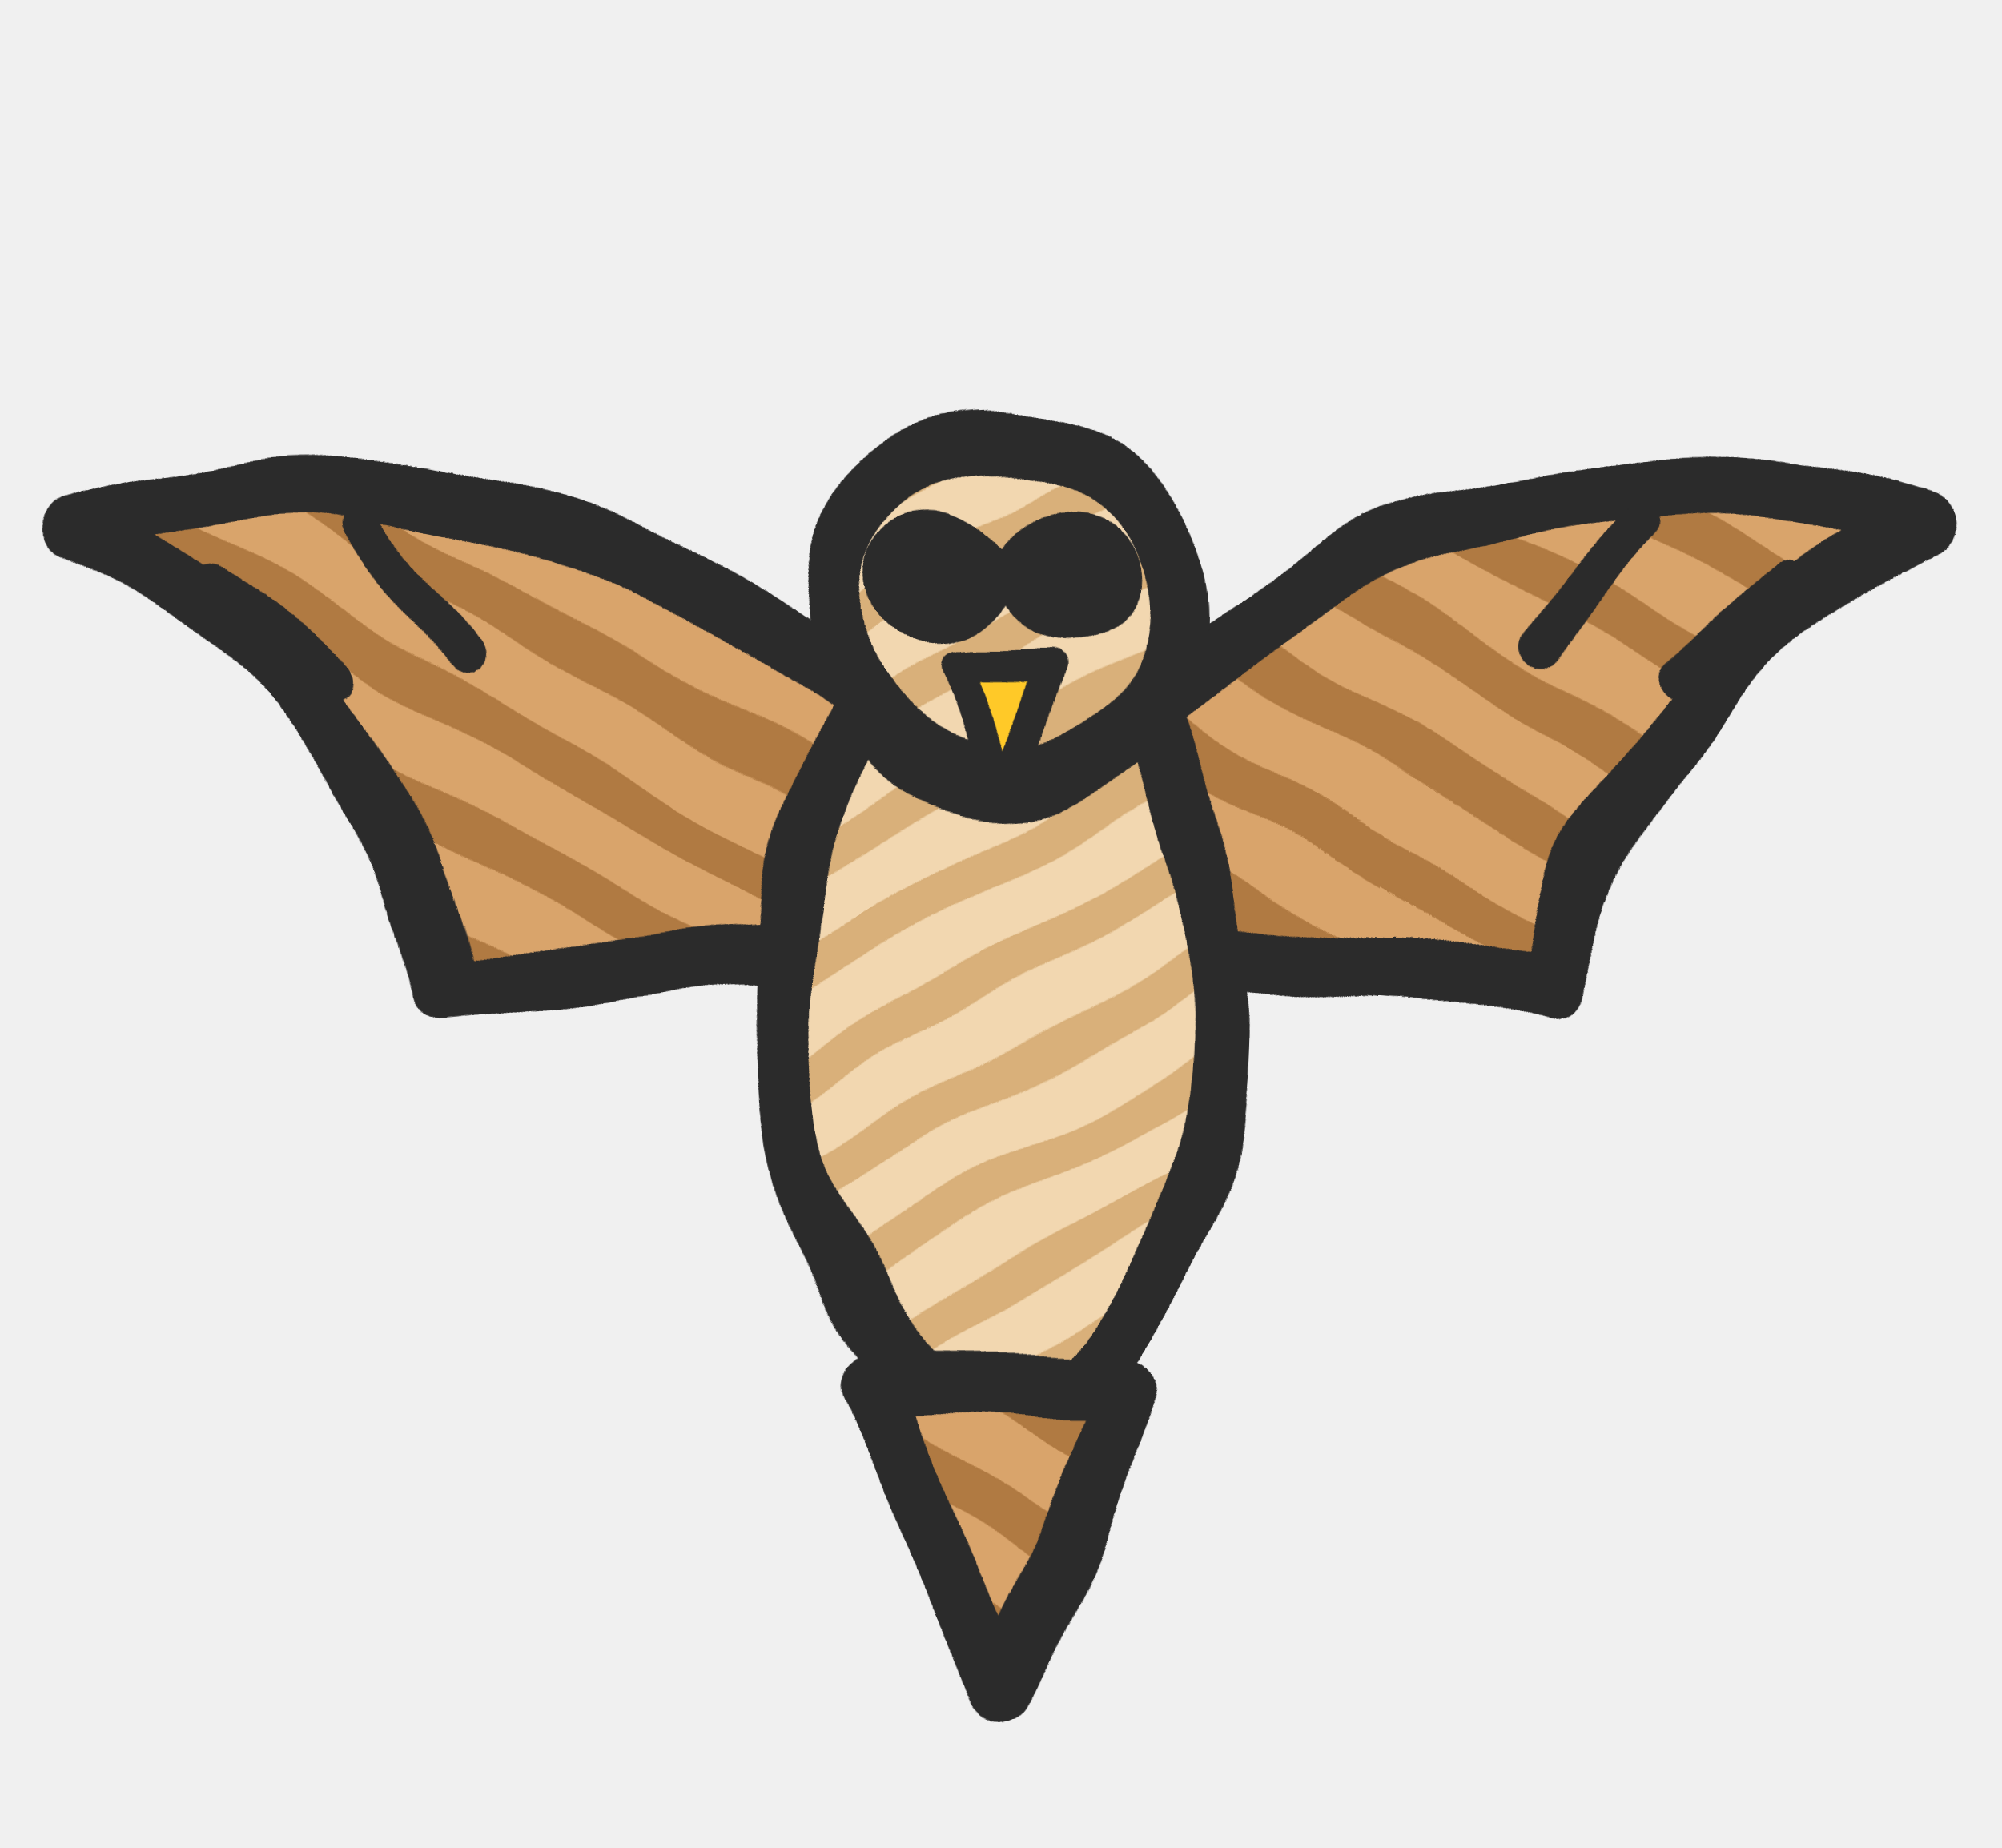
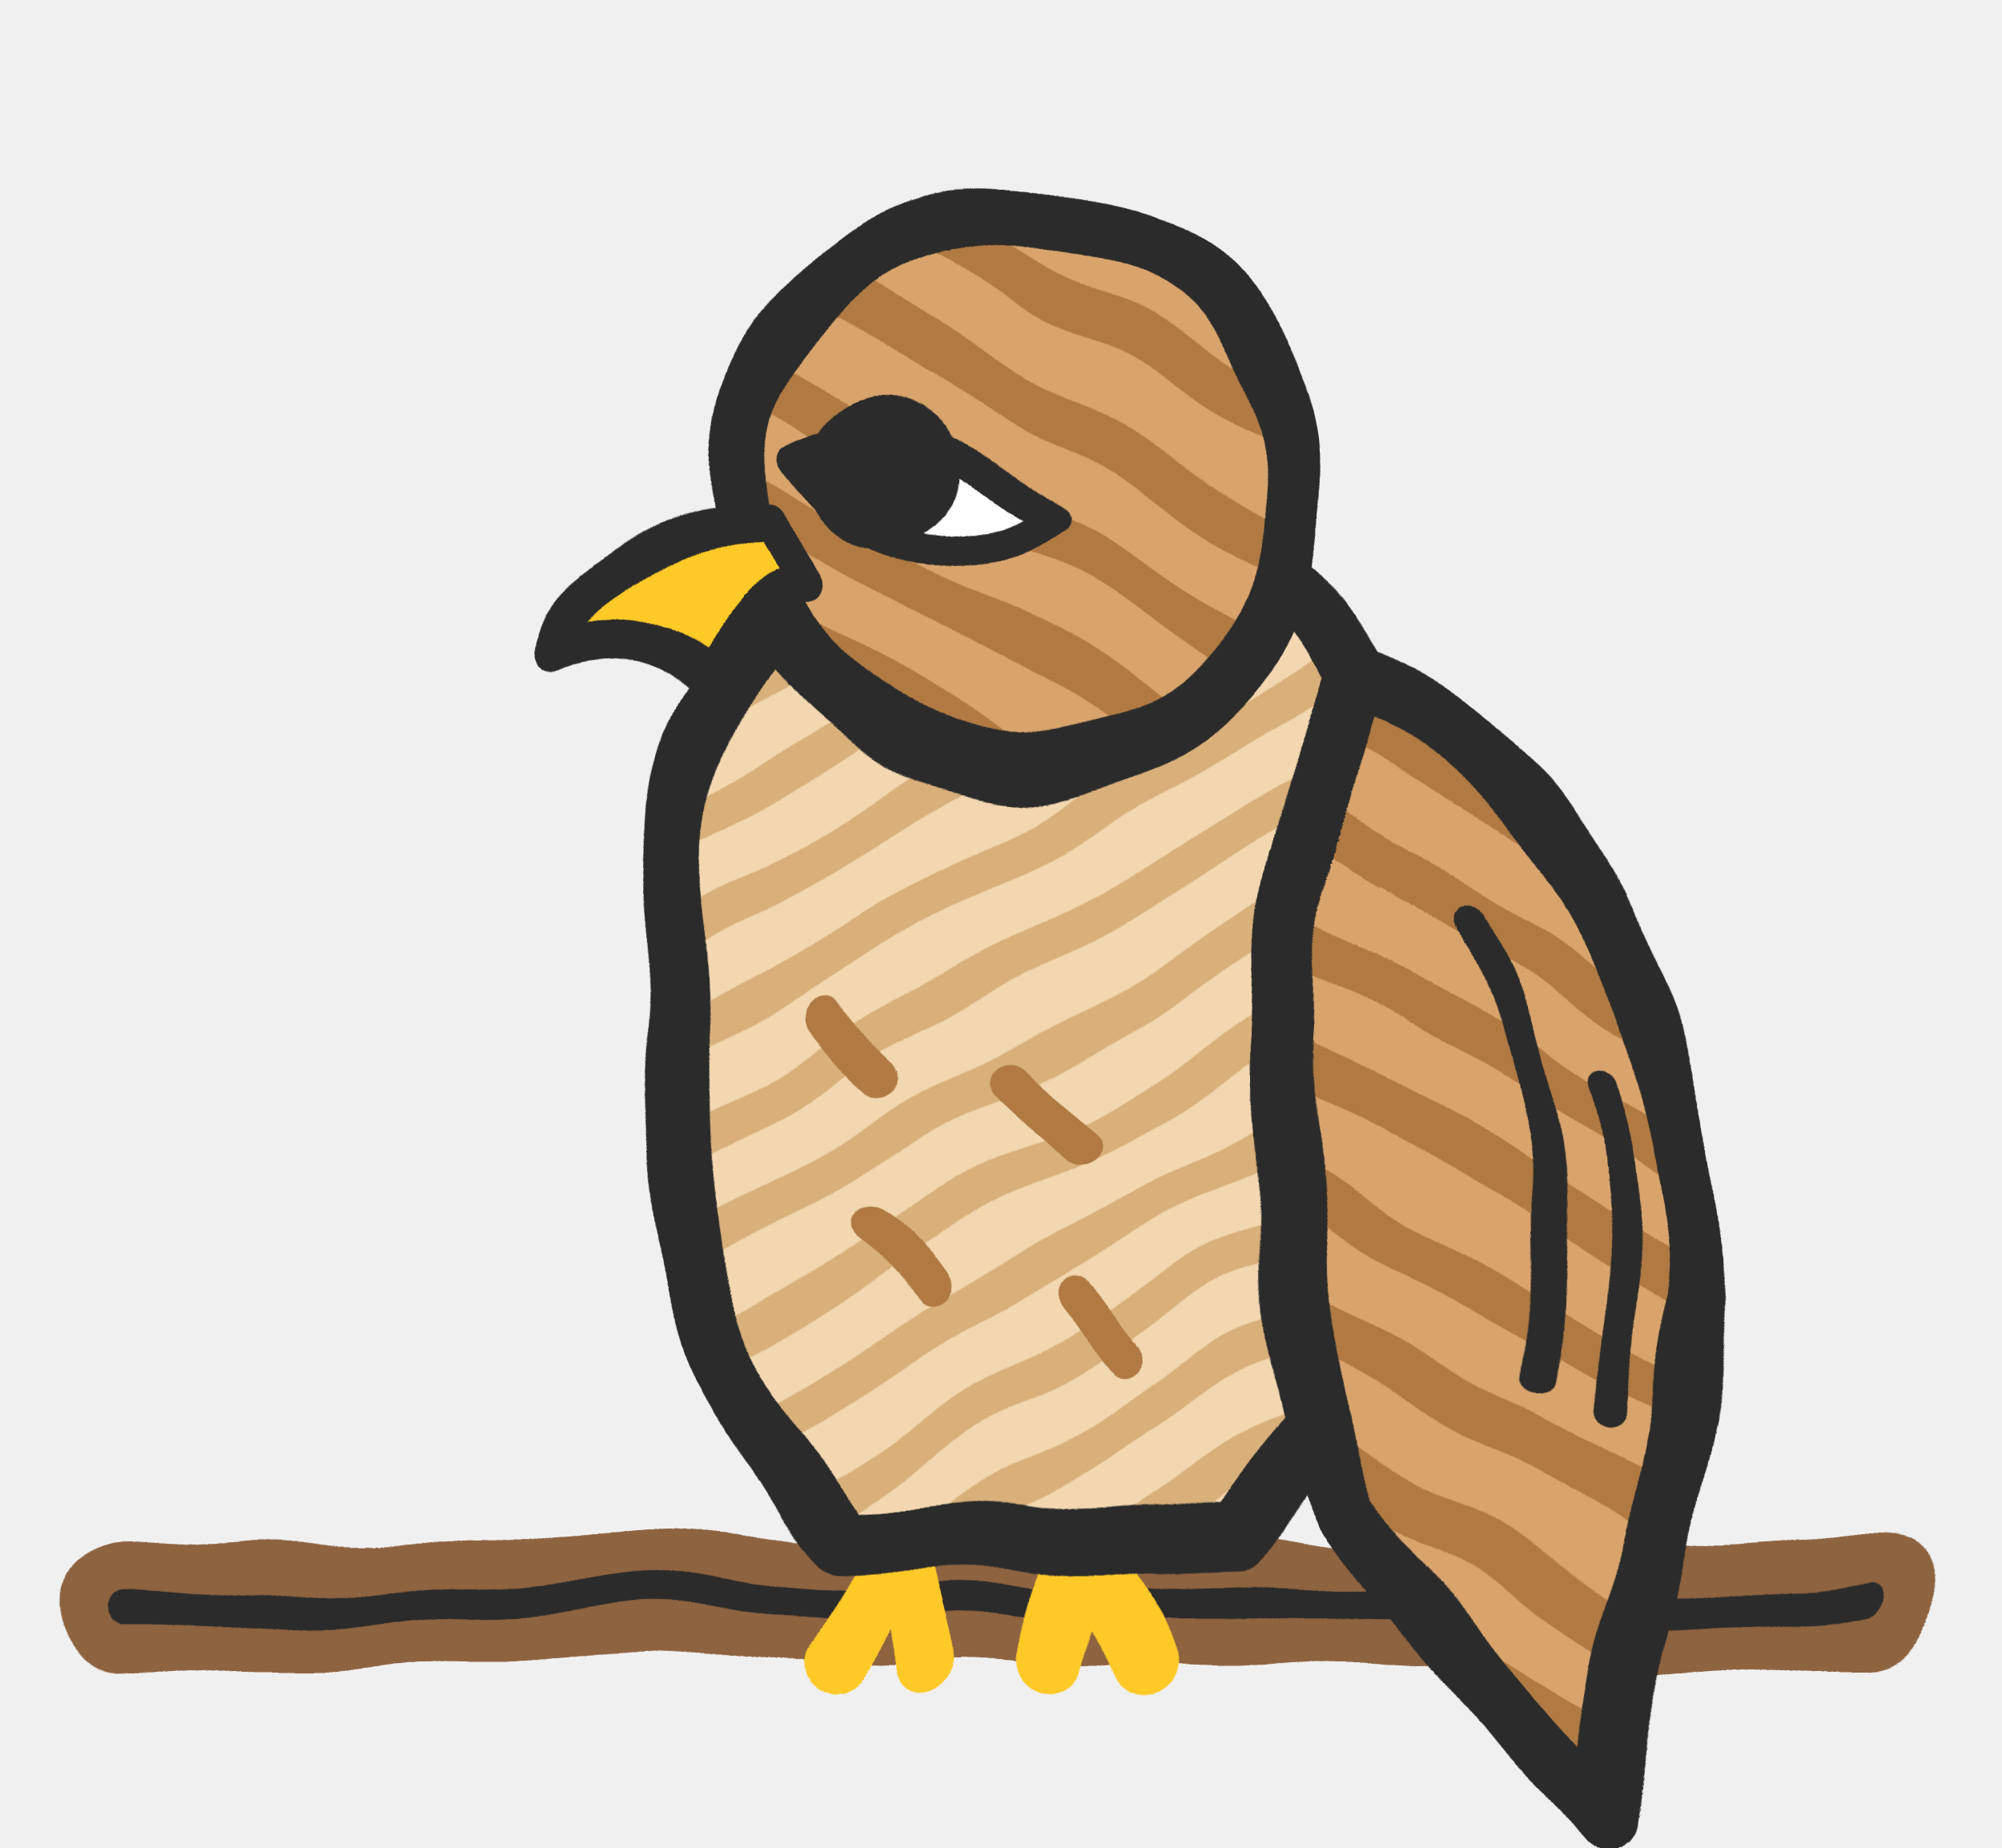
<svg xmlns="http://www.w3.org/2000/svg" width="130" height="120" viewBox="0 0 130 120">
  <defs>
    <filter id="titrek" filterUnits="userSpaceOnUse" x="0" y="0" width="100%" height="100%">
      <feTurbulence type="fractalNoise" baseFrequency="0.06" numOctaves="2" seed="432" result="g" />
      <feDisplacementMap in="SourceGraphic" in2="g" scale="3.5" xChannelSelector="R" yChannelSelector="G" />
    </filter>
    <pattern id="kahve" width="7" height="7" patternUnits="userSpaceOnUse" patternTransform="rotate(30)">
      <rect width="7" height="7" fill="#d9a46b" />
      <line x1="0" y1="3.5" x2="7" y2="3.5" stroke="#b07a42" stroke-width="3" stroke-linecap="round" />
    </pattern>
    <pattern id="sahinAcik" width="6" height="6" patternUnits="userSpaceOnUse" patternTransform="rotate(-30)">
      <rect width="6" height="6" fill="#f2d7b0" />
      <line x1="0" y1="3.0" x2="6" y2="3.0" stroke="#d9b07a" stroke-width="2.5" stroke-linecap="round" />
    </pattern>
  </defs>
  <g filter="url(#titrek)" stroke="#2b2b2b" stroke-width="4" stroke-linecap="round" stroke-linejoin="round">
-     <path d="M65 54 q-30 -30 -60 -20 q20 10 24 30 q20 -2 36 -2z M65 54 q30 -30 60 -20 q-20 10 -24 30 q-20 -2 -36 -2z" fill="url(#kahve)" />
-     <path d="M14 38 l8 6 M24 34 l6 8 M116 38 l-8 6 M106 34 l-6 8" fill="none" stroke-width="2.5" />
-     <ellipse cx="65" cy="66" rx="14" ry="26" fill="url(#sahinAcik)" />
-     <path d="M56 90 l9 20 l9 -20z" fill="url(#kahve)" />
-     <circle cx="65" cy="40" r="11" fill="url(#sahinAcik)" />
-     <circle cx="61" cy="38" r="2.5" fill="#2b2b2b" />
-     <circle cx="69" cy="38" r="2.5" fill="#2b2b2b" />
-     <path d="M62 44 l3 8 l3 -8z" fill="#ffc928" stroke-width="2" />
+     <path d="M8 104 h114" fill="none" stroke="#8e6340" stroke-width="8" />
+     <path d="M8 104 h114" fill="none" stroke-width="2" />
+     <path d="M58 100 l-4 8 M58 100 l2 8 M70 100 l-2 8 M70 100 l4 8" fill="none" stroke="#ffc928" stroke-width="4" />
+     <path d="M44 56 q2 -22 24 -24 q22 2 24 26 q2 30 -12 42 h-26 q-12 -14 -10 -44z" fill="url(#sahinAcik)" />
+     <path d="M54 66 l4 4 M66 70 l4 4 M56 80 l4 4 M70 84 l4 4" fill="none" stroke="#b07a42" stroke-width="2.5" />
+     <path d="M88 44 q22 10 22 40 l-6 34 l-16 -20 q-10 -26 0 -54z" fill="url(#kahve)" />
+     <path d="M96 60 q6 14 4 30 M104 70 q2 10 0 22" fill="none" stroke-width="2" />
+     <circle cx="66" cy="32" r="18" fill="url(#kahve)" />
+     <path d="M52 30 q8 -4 16 4 q-8 6 -16 -4z" fill="#ffffff" stroke-width="2" />
+     <circle cx="58" cy="31" r="3" fill="#2b2b2b" />
+     <path d="M50 34 q-12 0 -14 8 q6 -2 10 2 q2 -6 6 -6z" fill="#ffc928" stroke-width="2.5" />
  </g>
</svg>
